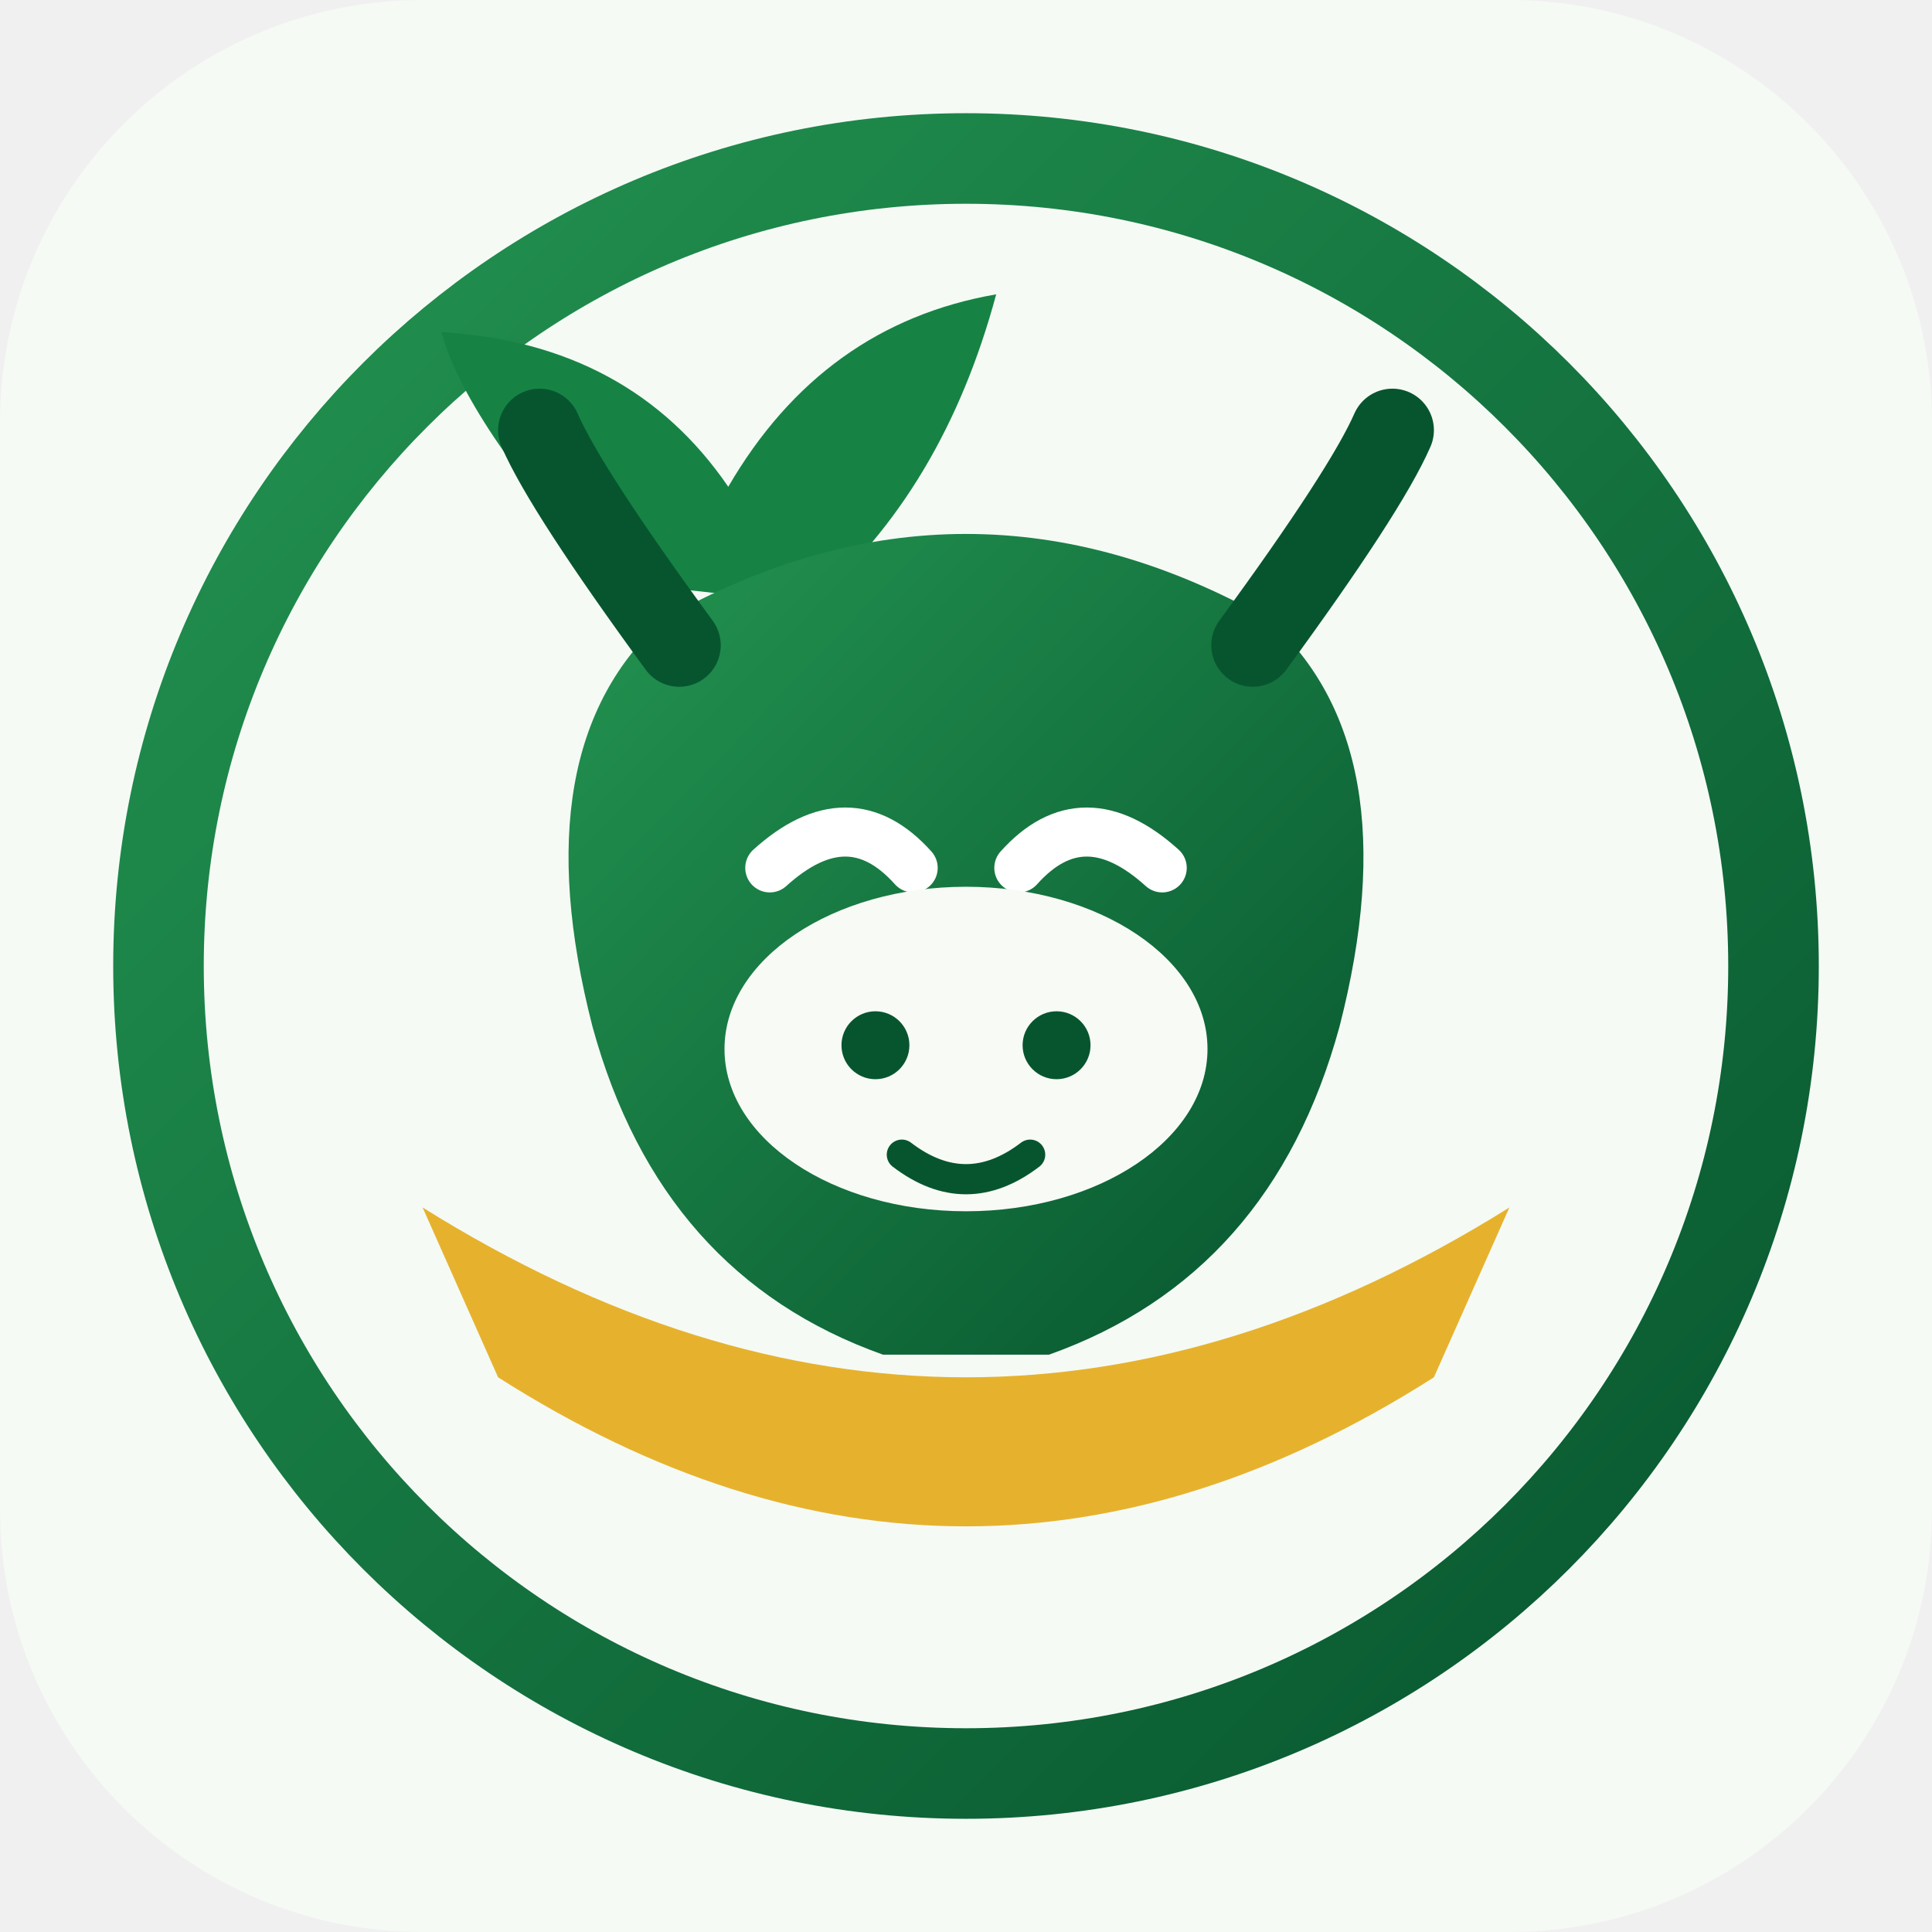
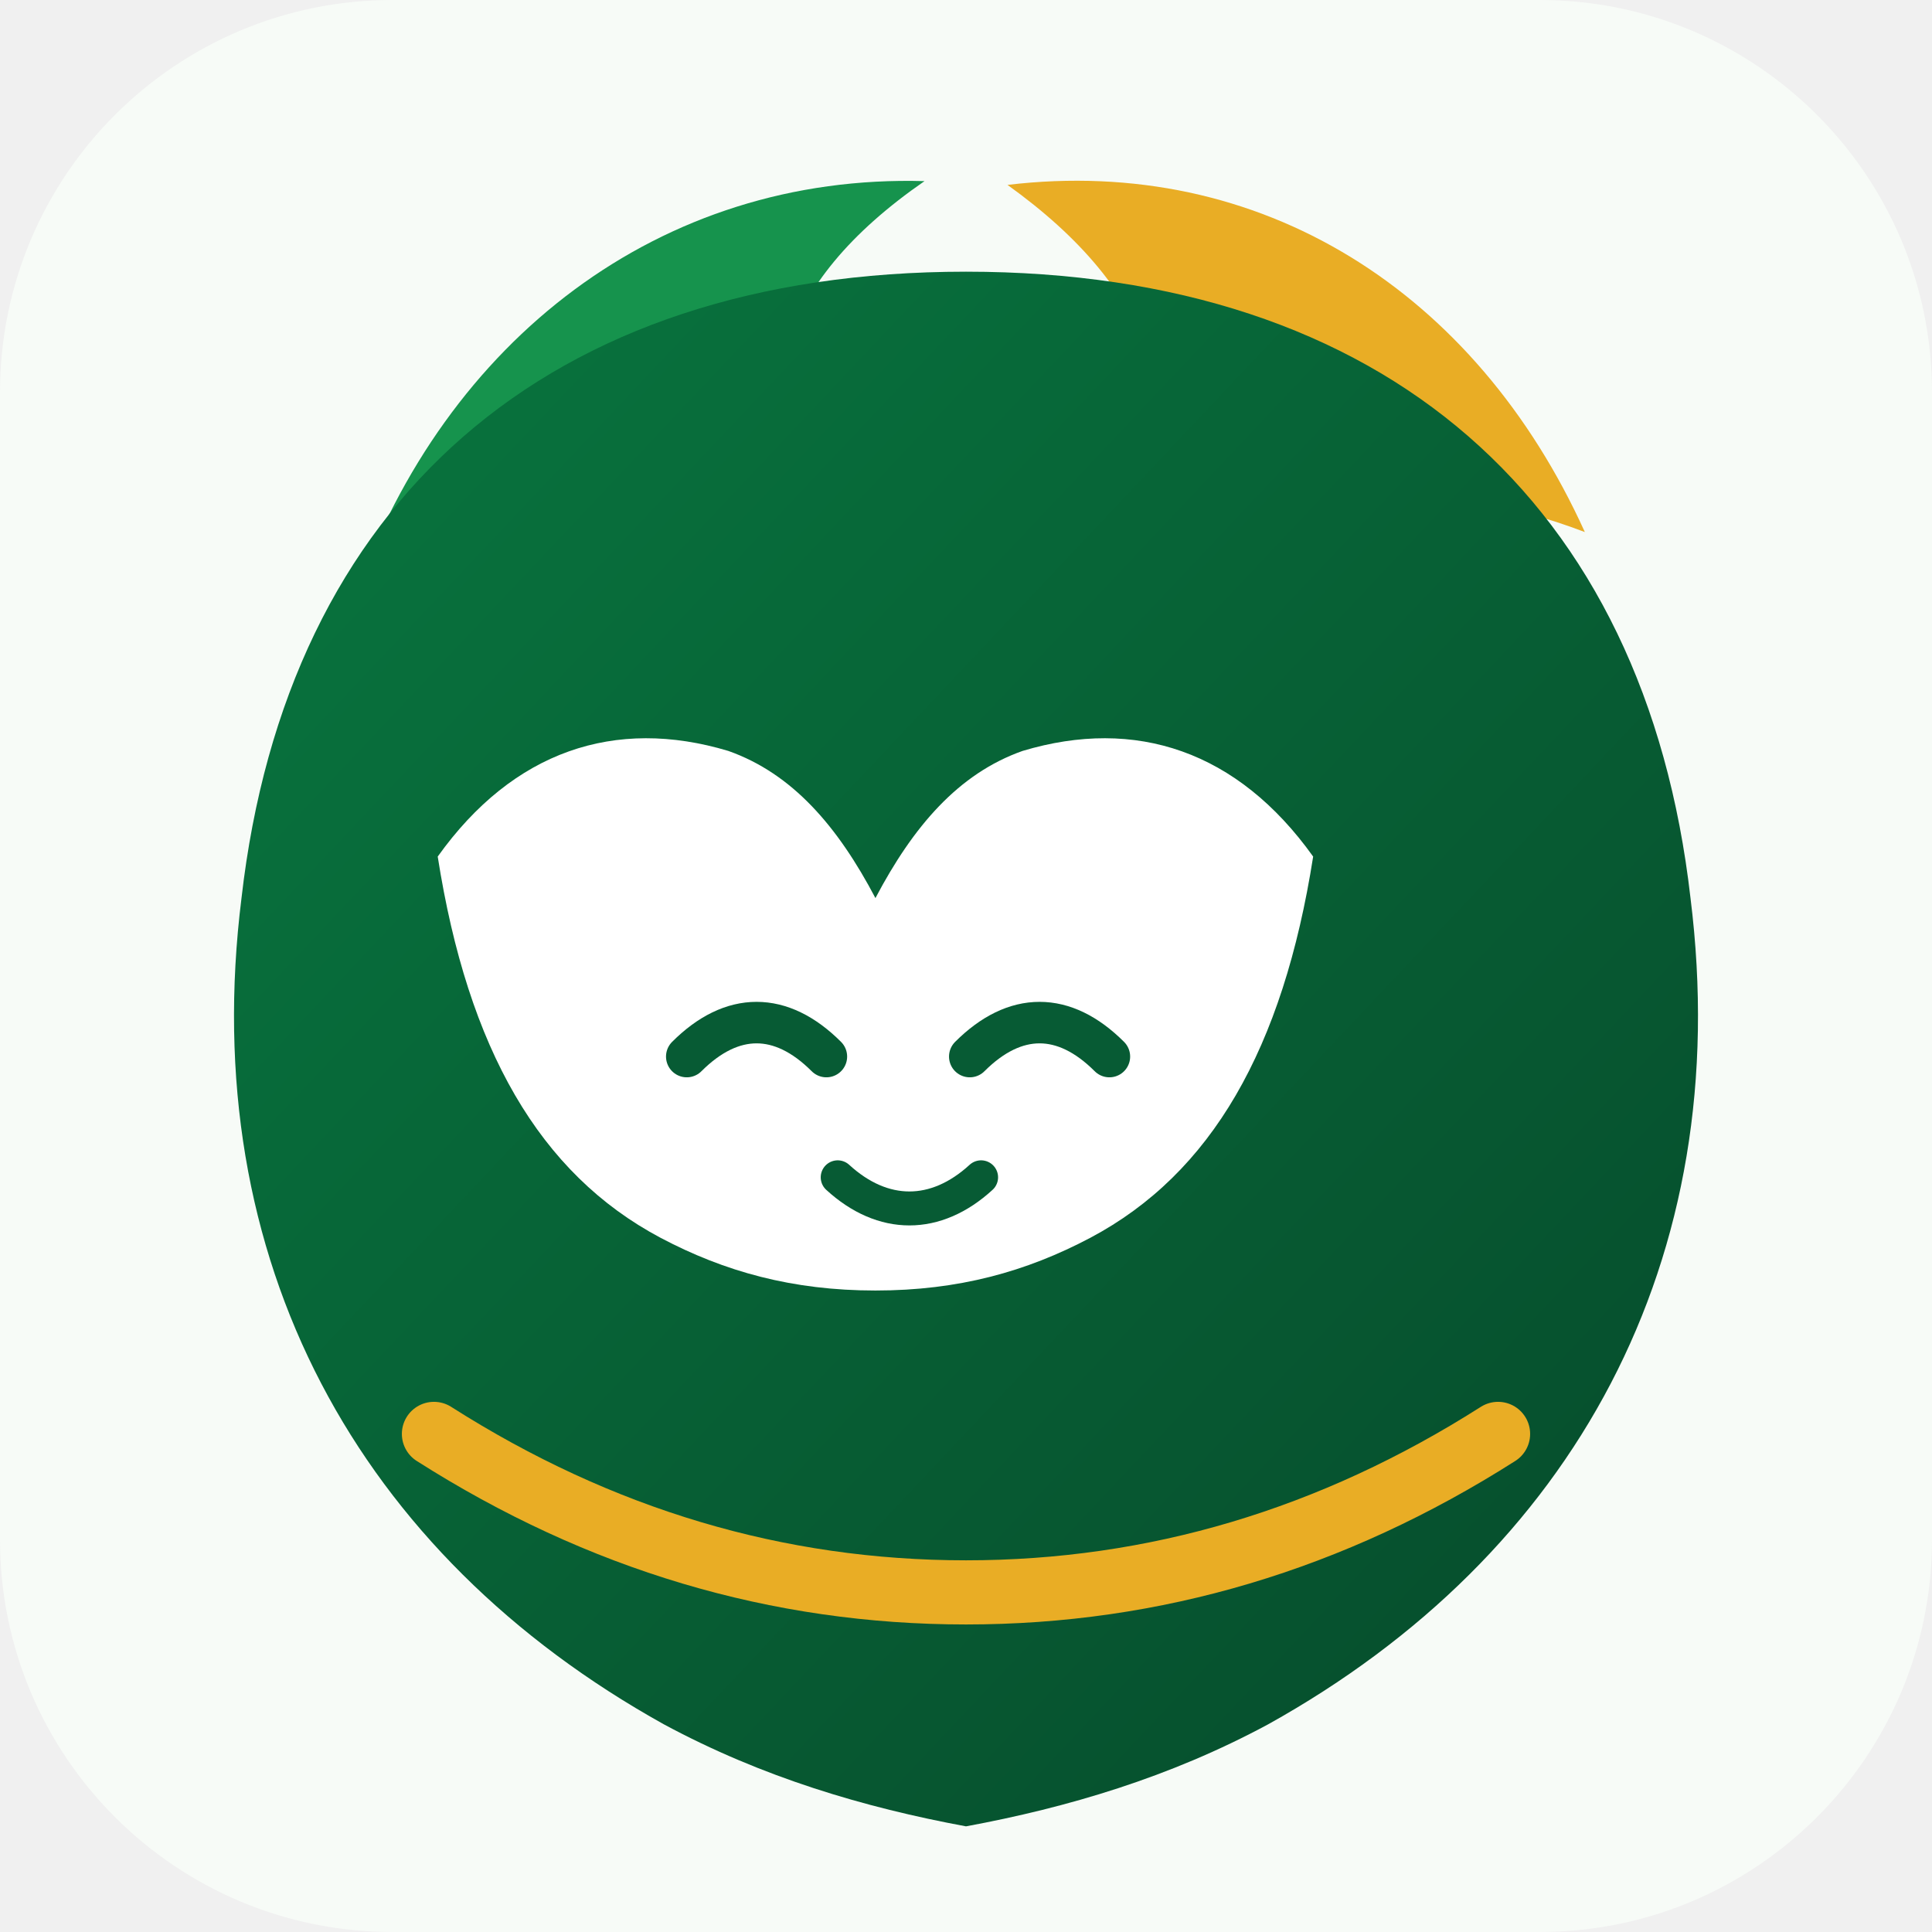
<svg xmlns="http://www.w3.org/2000/svg" viewBox="0 0 512 512">
  <defs>
    <linearGradient id="g" x1="0" y1="0" x2="1" y2="1">
-       <stop stop-color="#239451" />
-       <stop offset="1" stop-color="#07552e" />
+       <stop stop-color="#08763f" />
+       <stop offset="1" stop-color="#064a2b" />
    </linearGradient>
  </defs>
-   <rect width="512" height="512" rx="112" fill="#f5faf5" />
-   <circle cx="256" cy="256" r="214" fill="none" stroke="url(#g)" stroke-width="24" />
-   <path d="M112 320 Q256 410 400 320 L380 365 Q256 444 132 365Z" fill="#e6b22d" />
-   <path d="M161 154 Q123 111 117 88 Q167 91 193 129 Q218 86 264 78 Q250 130 215 160" fill="#168344" />
-   <path d="M176 164 Q256 119 336 164 Q374 198 355 272 Q337 338 278 359 H234 Q175 338 157 272 Q138 198 176 164Z" fill="url(#g)" />
-   <path d="M180 171 Q150 130 143 114 M332 171 Q362 130 369 114" fill="none" stroke="#07552e" stroke-width="22" stroke-linecap="round" />
-   <path d="M204 230 Q225 211 242 230 M270 230 Q287 211 308 230" fill="none" stroke="#fff" stroke-width="13" stroke-linecap="round" />
-   <ellipse cx="256" cy="278" rx="64" ry="43" fill="#f7faf5" />
-   <circle cx="232" cy="277" r="9" fill="#07552e" />
-   <circle cx="280" cy="277" r="9" fill="#07552e" />
-   <path d="M239 306 Q256 319 273 306" fill="none" stroke="#07552e" stroke-width="8" stroke-linecap="round" />
+   <rect width="512" height="512" rx="104" fill="#f7fbf7" />
+   <path d="M245 48c-70-2-127 42-151 110 44-22 82-24 123-9-22-42-11-74 28-101Z" fill="#16934d" />
+   <path d="M267 49c67-8 124 28 153 92-42-16-82-12-119 10 16-42 5-74-34-102Z" fill="#e9ad25" />
+   <path d="M64 238c12-105 81-166 192-166s180 61 192 166c12 96-31 174-112 219-26 14-53 22-80 27-27-5-54-13-80-27C95 412 52 334 64 238Z" fill="url(#g)" />
+   <path d="M116 227c20-28 47-37 77-28 17 6 29 20 39 39 10-19 22-33 39-39 30-9 57 0 77 28-8 51-27 84-59 101-17 9-35 14-57 14s-40-5-57-14c-32-17-51-50-59-101Z" fill="#fff" />
+   <path d="M182 280c12-12 25-12 37 0m38 0c12-12 25-12 37 0" fill="none" stroke="#075b34" stroke-width="11" stroke-linecap="round" />
+   <path d="M222 312c12 11 26 11 38 0" fill="none" stroke="#075b34" stroke-width="9" stroke-linecap="round" />
+   <path d="M115 380c44 28 91 42 141 42s97-14 141-42" fill="none" stroke="#e9ad25" stroke-width="17" stroke-linecap="round" />
</svg>
